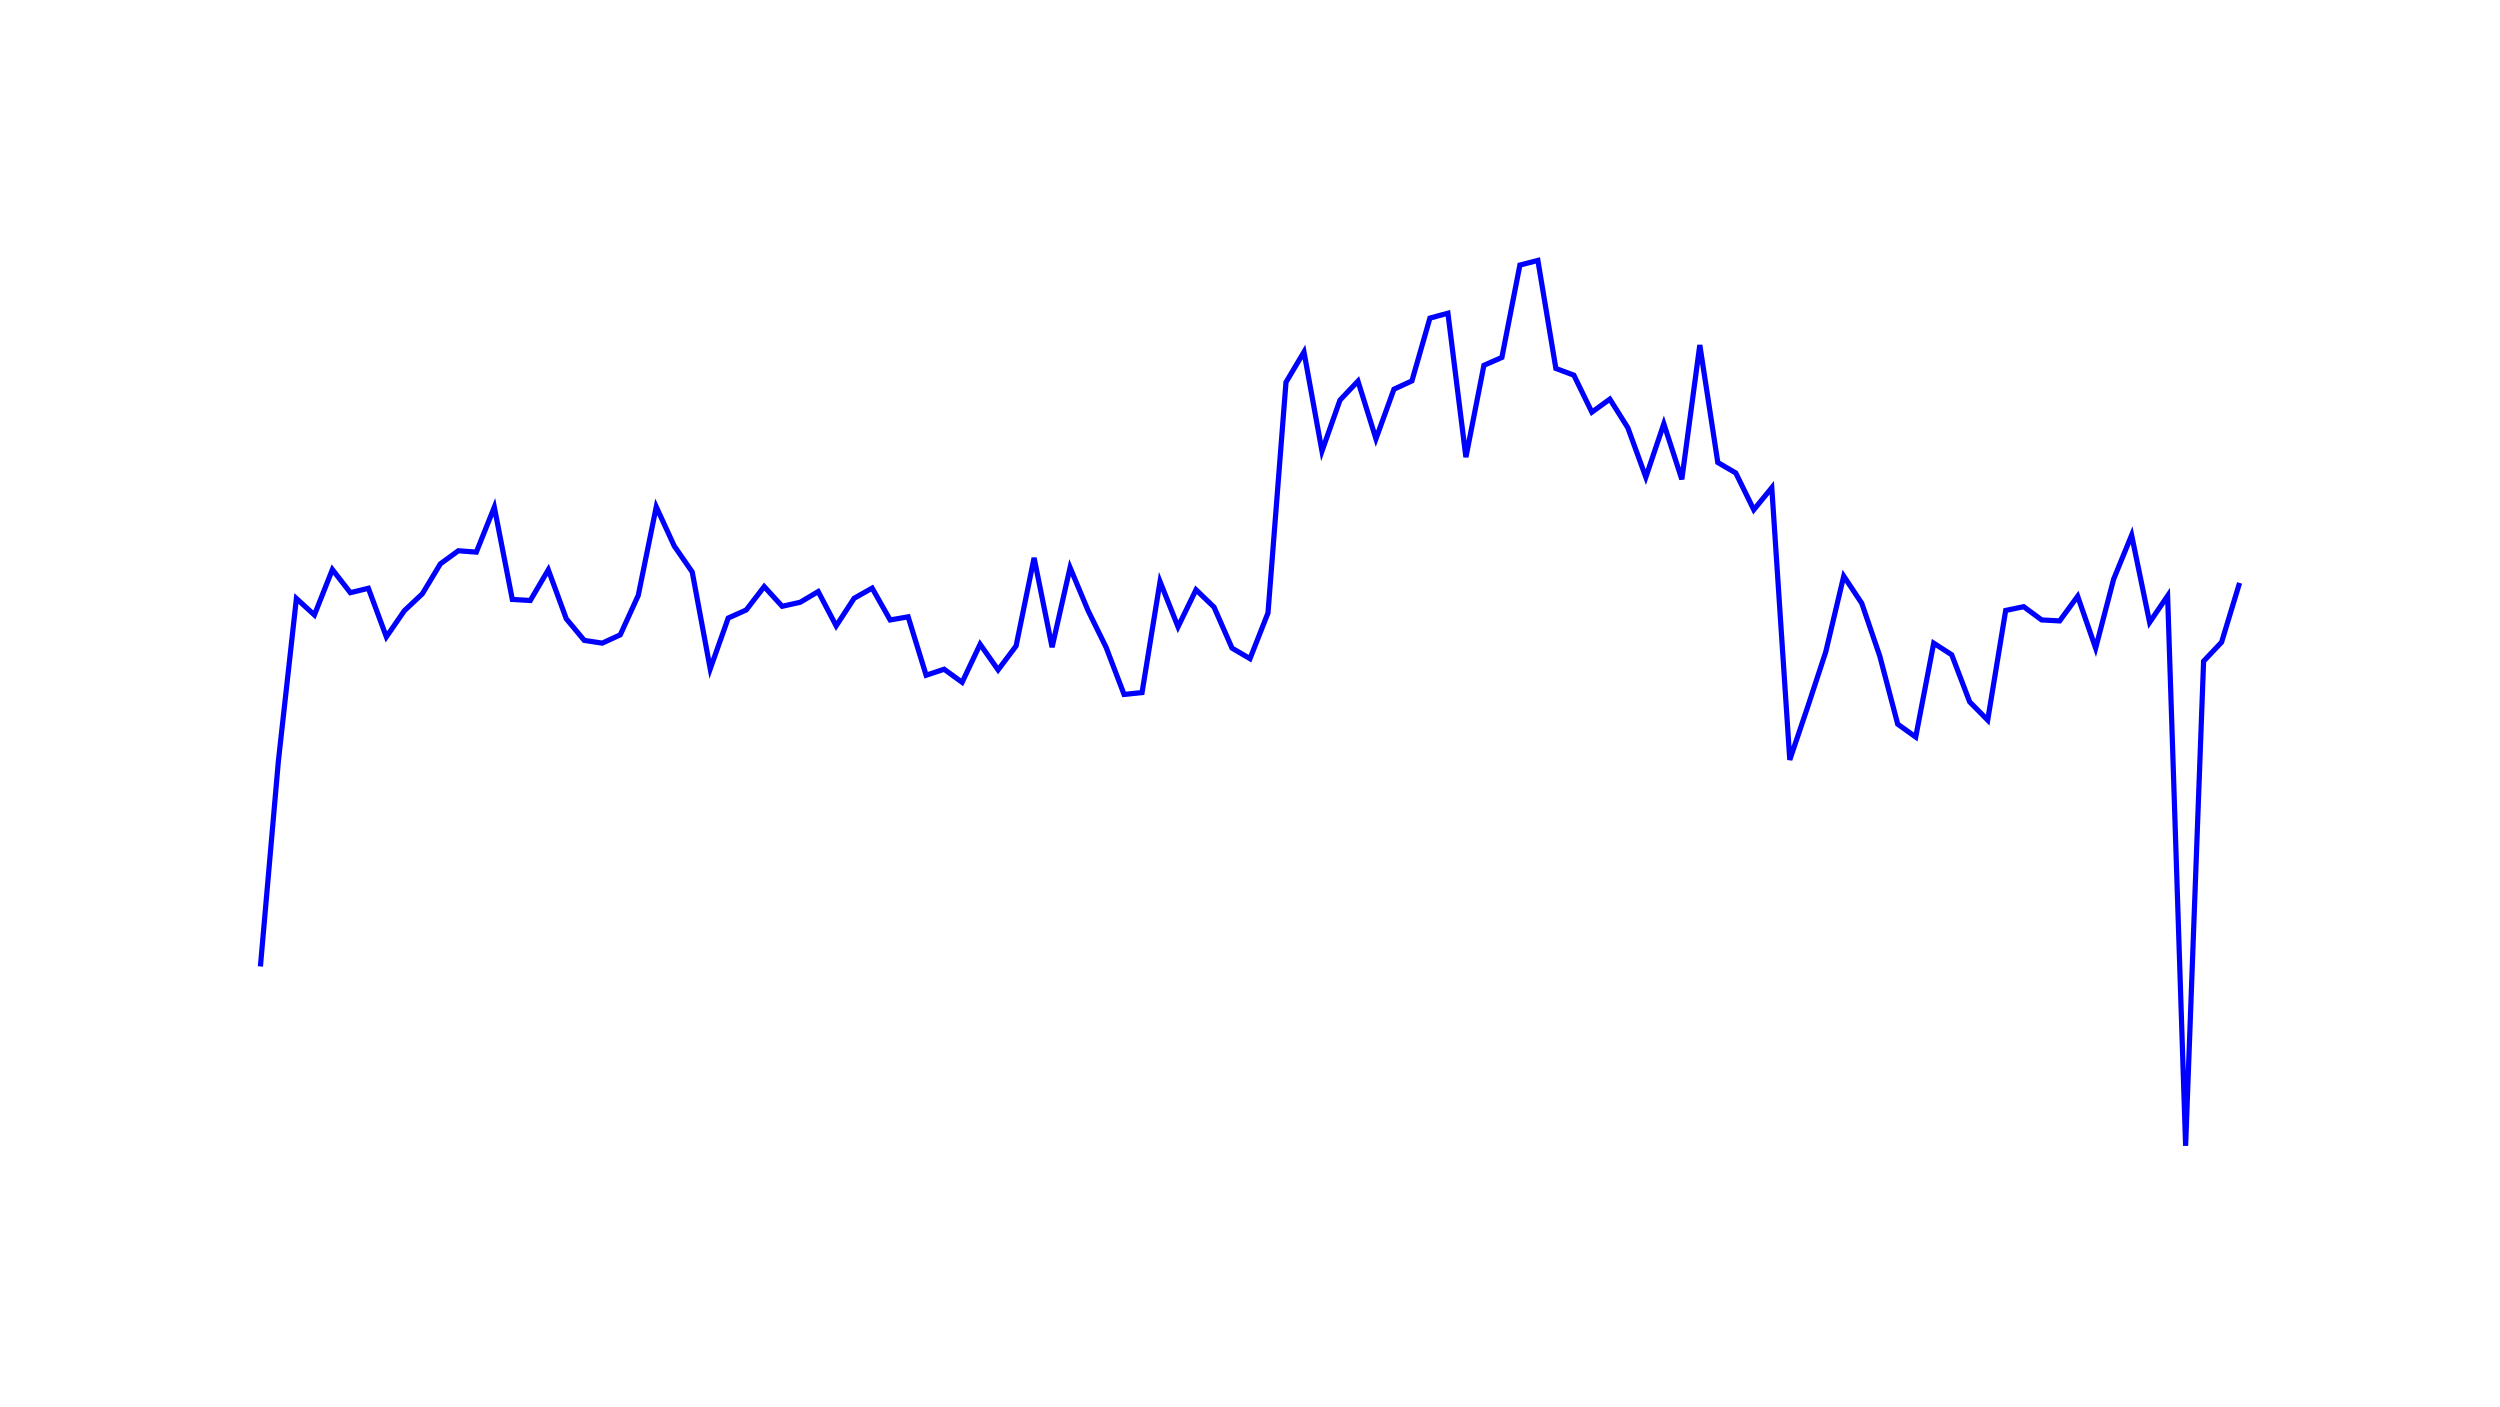
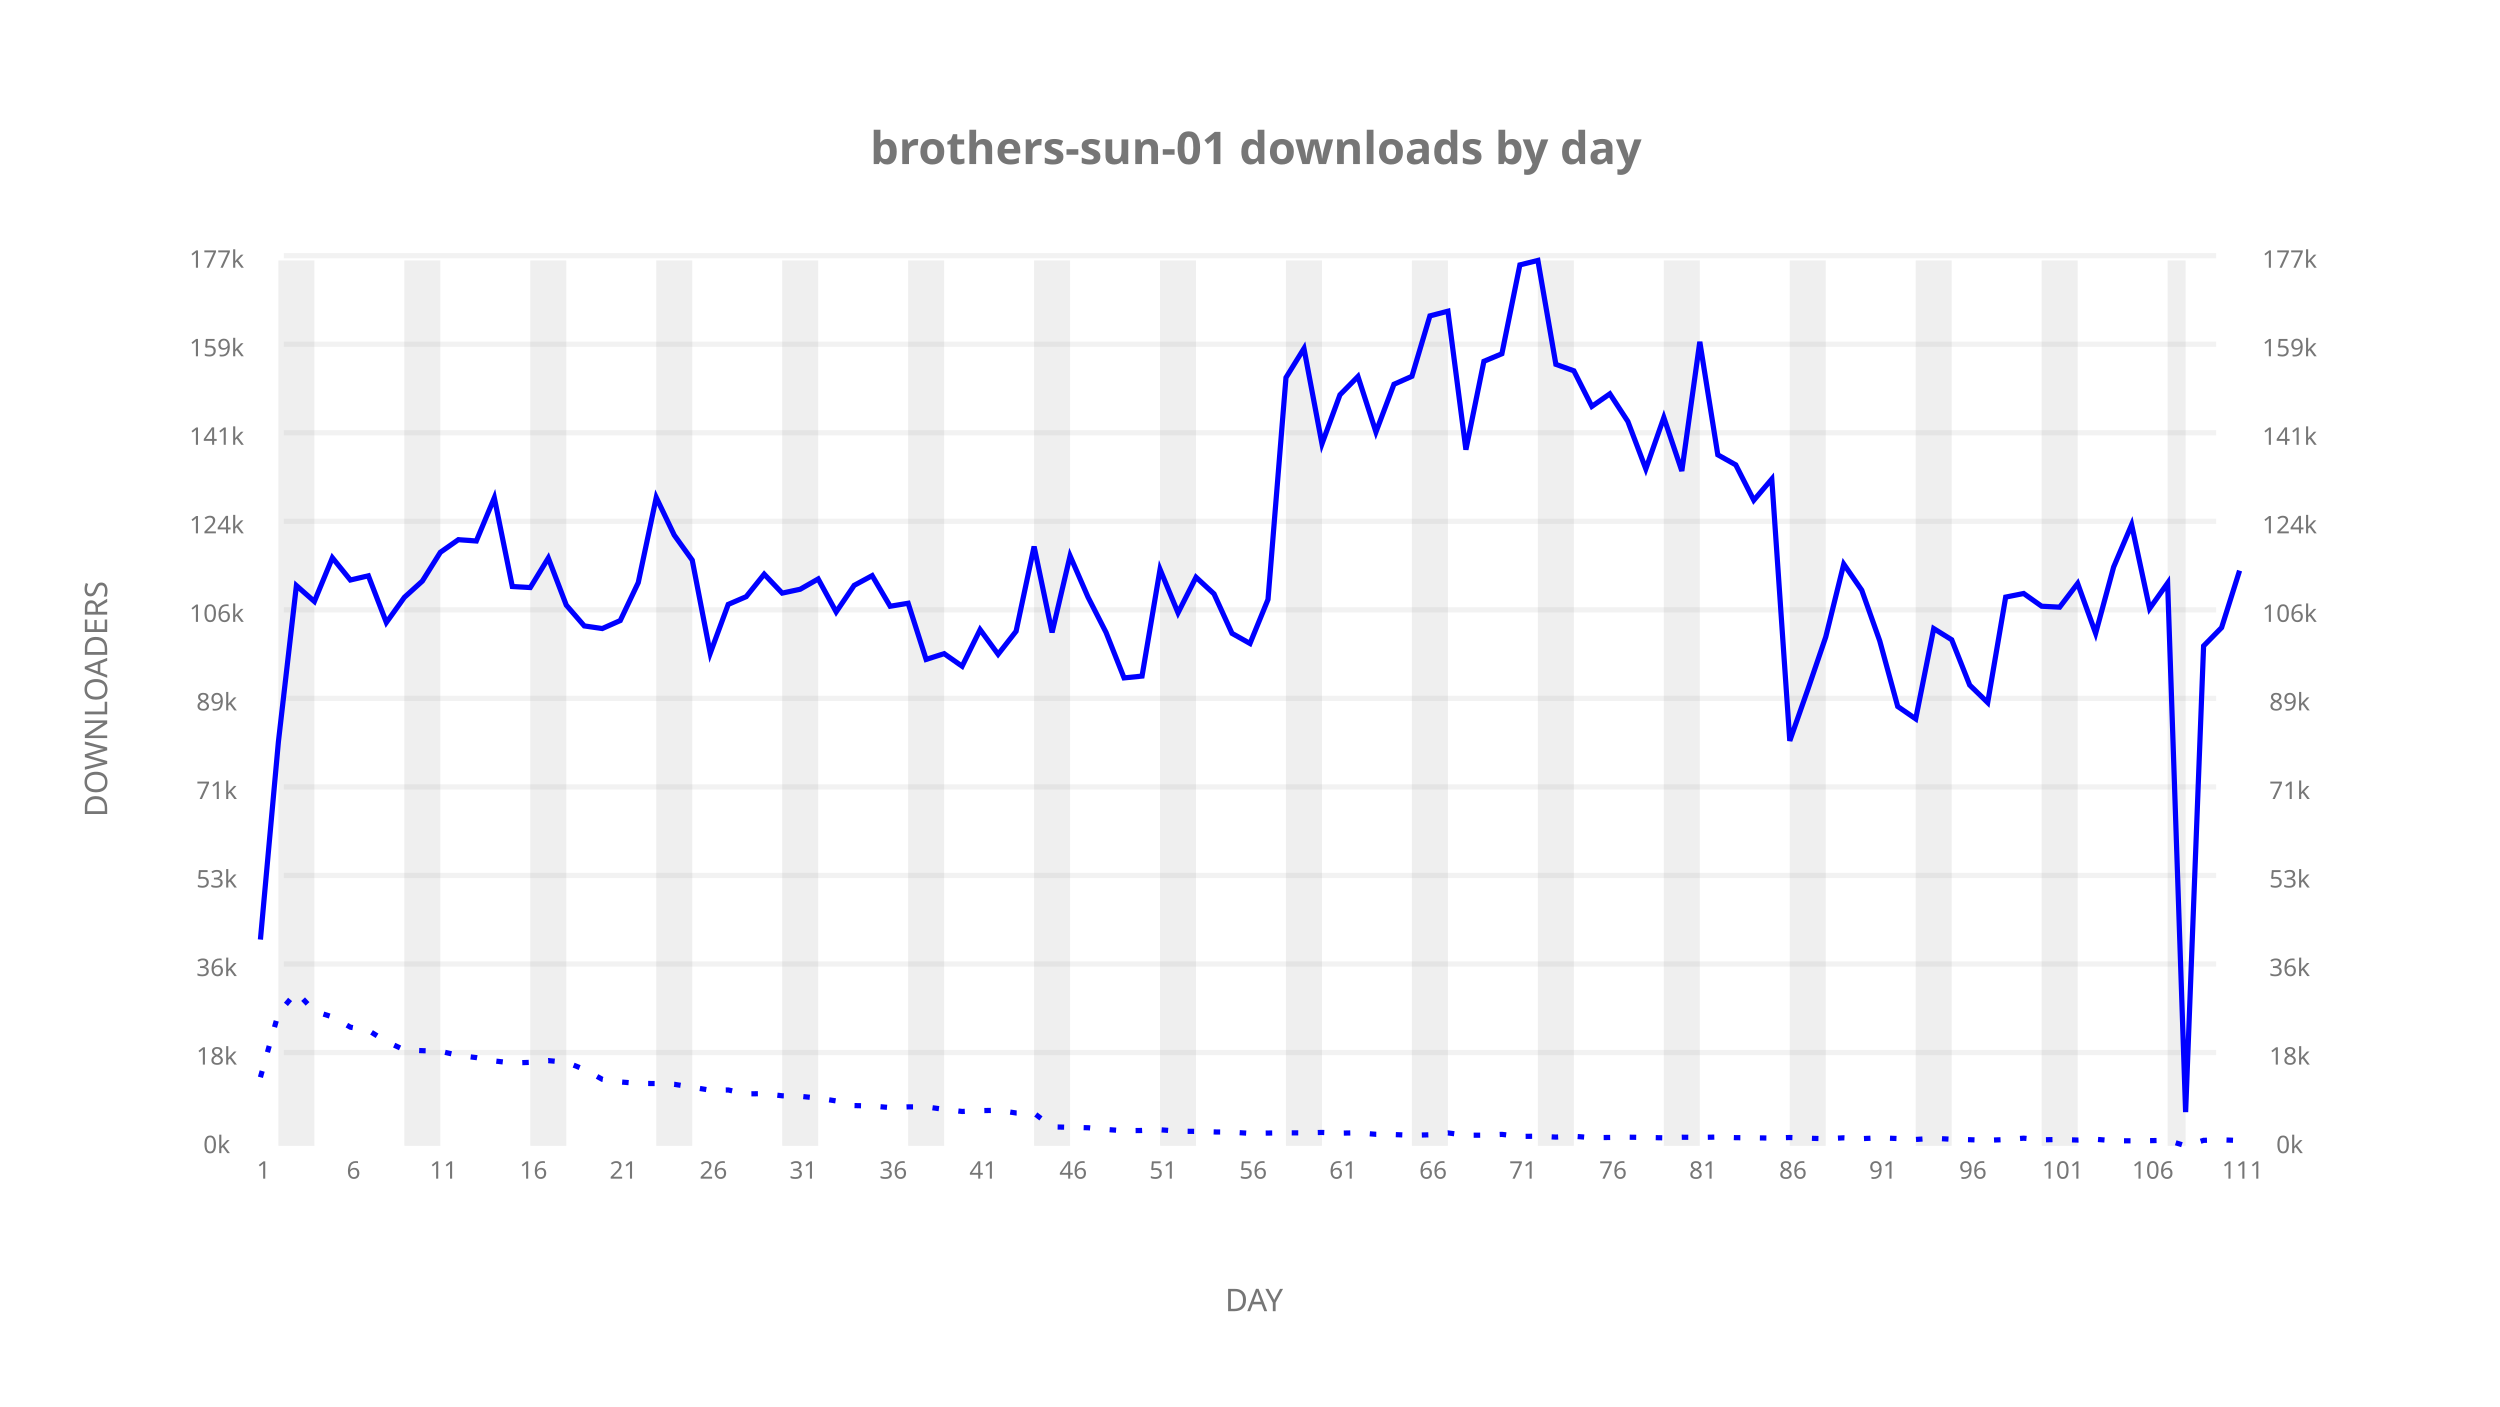
<svg xmlns="http://www.w3.org/2000/svg" xml:space="preserve" id="brothers-sun-01-downloads-by-day-day" x="0px" y="0px" width="1920px" height="1080px" viewBox="0 0 1920 1080" enable-background="new 0 0 1920 1080" role="img">
+   <g id="annotations">
+     <text x="960" y="126" font-family="Atkinson Hyperlegible" font-size="26pt" text-anchor="middle" text-align="center" font-weight="600" font-style="normal" style="fill:rgb(118,118,118); fill-opacity:1; stroke:rgb(118,118,118); stroke-opacity:0; stroke-width:0.5"> brothers-sun-01 downloads by day</text>
+     <g id="axes-lines">
+       <text x="960" y="1007" font-family="Atkinson Hyperlegible" font-size="18pt" text-anchor="middle" text-align="center" font-weight="500" font-style="normal" style="fill:rgb(118,118,118); fill-opacity:1; stroke:rgb(118,118,118); stroke-opacity:0; stroke-width:0.5"> DAY</text>
+       <text x="73" y="540" font-family="Atkinson Hyperlegible" font-size="18pt" text-anchor="middle" text-align="center" dominant-baseline="central" font-weight="500" font-style="normal" style="fill:rgb(118,118,118); fill-opacity:1; stroke:rgb(118,118,118); stroke-opacity:0; stroke-width:0.5" transform="rotate(-90,73,540)"> DOWNLOADERS</text>
+     </g>
+     <g id="tic-y-label-lines">
+       <line x1="218" y1="808.368" x2="1702" y2="808.368" style="fill:rgb(0,0,255); fill-opacity:0; stroke:rgb(242,242,242); stroke-opacity:1; stroke-width:4" />
+       <line x1="218" y1="740.368" x2="1702" y2="740.368" style="fill:rgb(0,0,255); fill-opacity:0; stroke:rgb(242,242,242); stroke-opacity:1; stroke-width:4" />
+       <line x1="218" y1="672.368" x2="1702" y2="672.368" style="fill:rgb(0,0,255); fill-opacity:0; stroke:rgb(242,242,242); stroke-opacity:1; stroke-width:4" />
+       <line x1="218" y1="604.368" x2="1702" y2="604.368" style="fill:rgb(0,0,255); fill-opacity:0; stroke:rgb(242,242,242); stroke-opacity:1; stroke-width:4" />
+       <line x1="218" y1="536.368" x2="1702" y2="536.368" style="fill:rgb(0,0,255); fill-opacity:0; stroke:rgb(242,242,242); stroke-opacity:1; stroke-width:4" />
+       <line x1="218" y1="468.368" x2="1702" y2="468.368" style="fill:rgb(0,0,255); fill-opacity:0; stroke:rgb(242,242,242); stroke-opacity:1; stroke-width:4" />
+       <line x1="218" y1="400.368" x2="1702" y2="400.368" style="fill:rgb(0,0,255); fill-opacity:0; stroke:rgb(242,242,242); stroke-opacity:1; stroke-width:4" />
+       <line x1="218" y1="332.368" x2="1702" y2="332.368" style="fill:rgb(0,0,255); fill-opacity:0; stroke:rgb(242,242,242); stroke-opacity:1; stroke-width:4" />
+       <line x1="218" y1="264.368" x2="1702" y2="264.368" style="fill:rgb(0,0,255); fill-opacity:0; stroke:rgb(242,242,242); stroke-opacity:1; stroke-width:4" />
+       <line x1="218" y1="196.368" x2="1702" y2="196.368" style="fill:rgb(0,0,255); fill-opacity:0; stroke:rgb(242,242,242); stroke-opacity:1; stroke-width:4" />
+     </g>
+     <g id="tic-x-labels">
+       <text x="200" y="898" font-family="Atkinson Hyperlegible" font-size="14pt" text-anchor="middle" text-align="center" dominant-baseline="central" font-weight="400" font-style="normal" style="fill:rgb(118,118,118); fill-opacity:1; stroke:rgb(118,118,118); stroke-opacity:0; stroke-width:0.5"> 1</text>
+       <text x="269.091" y="898" font-family="Atkinson Hyperlegible" font-size="14pt" text-anchor="middle" text-align="center" dominant-baseline="central" font-weight="400" font-style="normal" style="fill:rgb(118,118,118); fill-opacity:1; stroke:rgb(118,118,118); stroke-opacity:0; stroke-width:0.5"> 6</text>
+       <text x="338.182" y="898" font-family="Atkinson Hyperlegible" font-size="14pt" text-anchor="middle" text-align="center" dominant-baseline="central" font-weight="400" font-style="normal" style="fill:rgb(118,118,118); fill-opacity:1; stroke:rgb(118,118,118); stroke-opacity:0; stroke-width:0.5"> 11</text>
+       <text x="407.273" y="898" font-family="Atkinson Hyperlegible" font-size="14pt" text-anchor="middle" text-align="center" dominant-baseline="central" font-weight="400" font-style="normal" style="fill:rgb(118,118,118); fill-opacity:1; stroke:rgb(118,118,118); stroke-opacity:0; stroke-width:0.5"> 16</text>
+       <text x="476.364" y="898" font-family="Atkinson Hyperlegible" font-size="14pt" text-anchor="middle" text-align="center" dominant-baseline="central" font-weight="400" font-style="normal" style="fill:rgb(118,118,118); fill-opacity:1; stroke:rgb(118,118,118); stroke-opacity:0; stroke-width:0.5"> 21</text>
+       <text x="545.455" y="898" font-family="Atkinson Hyperlegible" font-size="14pt" text-anchor="middle" text-align="center" dominant-baseline="central" font-weight="400" font-style="normal" style="fill:rgb(118,118,118); fill-opacity:1; stroke:rgb(118,118,118); stroke-opacity:0; stroke-width:0.5"> 26</text>
+       <text x="614.545" y="898" font-family="Atkinson Hyperlegible" font-size="14pt" text-anchor="middle" text-align="center" dominant-baseline="central" font-weight="400" font-style="normal" style="fill:rgb(118,118,118); fill-opacity:1; stroke:rgb(118,118,118); stroke-opacity:0; stroke-width:0.5"> 31</text>
+       <text x="683.636" y="898" font-family="Atkinson Hyperlegible" font-size="14pt" text-anchor="middle" text-align="center" dominant-baseline="central" font-weight="400" font-style="normal" style="fill:rgb(118,118,118); fill-opacity:1; stroke:rgb(118,118,118); stroke-opacity:0; stroke-width:0.5"> 36</text>
+       <text x="752.727" y="898" font-family="Atkinson Hyperlegible" font-size="14pt" text-anchor="middle" text-align="center" dominant-baseline="central" font-weight="400" font-style="normal" style="fill:rgb(118,118,118); fill-opacity:1; stroke:rgb(118,118,118); stroke-opacity:0; stroke-width:0.5"> 41</text>
+       <text x="821.818" y="898" font-family="Atkinson Hyperlegible" font-size="14pt" text-anchor="middle" text-align="center" dominant-baseline="central" font-weight="400" font-style="normal" style="fill:rgb(118,118,118); fill-opacity:1; stroke:rgb(118,118,118); stroke-opacity:0; stroke-width:0.5"> 46</text>
+       <text x="890.909" y="898" font-family="Atkinson Hyperlegible" font-size="14pt" text-anchor="middle" text-align="center" dominant-baseline="central" font-weight="400" font-style="normal" style="fill:rgb(118,118,118); fill-opacity:1; stroke:rgb(118,118,118); stroke-opacity:0; stroke-width:0.5"> 51</text>
+       <text x="960" y="898" font-family="Atkinson Hyperlegible" font-size="14pt" text-anchor="middle" text-align="center" dominant-baseline="central" font-weight="400" font-style="normal" style="fill:rgb(118,118,118); fill-opacity:1; stroke:rgb(118,118,118); stroke-opacity:0; stroke-width:0.5"> 56</text>
+       <text x="1029.091" y="898" font-family="Atkinson Hyperlegible" font-size="14pt" text-anchor="middle" text-align="center" dominant-baseline="central" font-weight="400" font-style="normal" style="fill:rgb(118,118,118); fill-opacity:1; stroke:rgb(118,118,118); stroke-opacity:0; stroke-width:0.5"> 61</text>
+       <text x="1098.182" y="898" font-family="Atkinson Hyperlegible" font-size="14pt" text-anchor="middle" text-align="center" dominant-baseline="central" font-weight="400" font-style="normal" style="fill:rgb(118,118,118); fill-opacity:1; stroke:rgb(118,118,118); stroke-opacity:0; stroke-width:0.5"> 66</text>
+       <text x="1167.273" y="898" font-family="Atkinson Hyperlegible" font-size="14pt" text-anchor="middle" text-align="center" dominant-baseline="central" font-weight="400" font-style="normal" style="fill:rgb(118,118,118); fill-opacity:1; stroke:rgb(118,118,118); stroke-opacity:0; stroke-width:0.5"> 71</text>
+       <text x="1236.364" y="898" font-family="Atkinson Hyperlegible" font-size="14pt" text-anchor="middle" text-align="center" dominant-baseline="central" font-weight="400" font-style="normal" style="fill:rgb(118,118,118); fill-opacity:1; stroke:rgb(118,118,118); stroke-opacity:0; stroke-width:0.5"> 76</text>
+       <text x="1305.455" y="898" font-family="Atkinson Hyperlegible" font-size="14pt" text-anchor="middle" text-align="center" dominant-baseline="central" font-weight="400" font-style="normal" style="fill:rgb(118,118,118); fill-opacity:1; stroke:rgb(118,118,118); stroke-opacity:0; stroke-width:0.5"> 81</text>
+       <text x="1374.545" y="898" font-family="Atkinson Hyperlegible" font-size="14pt" text-anchor="middle" text-align="center" dominant-baseline="central" font-weight="400" font-style="normal" style="fill:rgb(118,118,118); fill-opacity:1; stroke:rgb(118,118,118); stroke-opacity:0; stroke-width:0.5"> 86</text>
+       <text x="1443.636" y="898" font-family="Atkinson Hyperlegible" font-size="14pt" text-anchor="middle" text-align="center" dominant-baseline="central" font-weight="400" font-style="normal" style="fill:rgb(118,118,118); fill-opacity:1; stroke:rgb(118,118,118); stroke-opacity:0; stroke-width:0.5"> 91</text>
+       <text x="1512.727" y="898" font-family="Atkinson Hyperlegible" font-size="14pt" text-anchor="middle" text-align="center" dominant-baseline="central" font-weight="400" font-style="normal" style="fill:rgb(118,118,118); fill-opacity:1; stroke:rgb(118,118,118); stroke-opacity:0; stroke-width:0.5"> 96</text>
+       <text x="1581.818" y="898" font-family="Atkinson Hyperlegible" font-size="14pt" text-anchor="middle" text-align="center" dominant-baseline="central" font-weight="400" font-style="normal" style="fill:rgb(118,118,118); fill-opacity:1; stroke:rgb(118,118,118); stroke-opacity:0; stroke-width:0.5"> 101</text>
+       <text x="1650.909" y="898" font-family="Atkinson Hyperlegible" font-size="14pt" text-anchor="middle" text-align="center" dominant-baseline="central" font-weight="400" font-style="normal" style="fill:rgb(118,118,118); fill-opacity:1; stroke:rgb(118,118,118); stroke-opacity:0; stroke-width:0.5"> 106</text>
+       <text x="1720" y="898" font-family="Atkinson Hyperlegible" font-size="14pt" text-anchor="middle" text-align="center" dominant-baseline="central" font-weight="400" font-style="normal" style="fill:rgb(118,118,118); fill-opacity:1; stroke:rgb(118,118,118); stroke-opacity:0; stroke-width:0.5"> 111</text>
+     </g>
+     <g id="tic-y-labels">
+       <text x="164" y="878.368" font-family="Atkinson Hyperlegible" font-size="14pt" text-anchor="middle" text-align="center" dominant-baseline="central" font-weight="400" font-style="normal" style="fill:rgb(118,118,118); fill-opacity:1; stroke:rgb(118,118,118); stroke-opacity:0; stroke-width:0.5"> 0k</text>
+       <text x="1756" y="878.368" font-family="Atkinson Hyperlegible" font-size="14pt" text-anchor="middle" text-align="center" dominant-baseline="central" font-weight="400" font-style="normal" style="fill:rgb(118,118,118); fill-opacity:1; stroke:rgb(118,118,118); stroke-opacity:0; stroke-width:0.5"> 0k</text>
+       <text x="164" y="810.368" font-family="Atkinson Hyperlegible" font-size="14pt" text-anchor="middle" text-align="center" dominant-baseline="central" font-weight="400" font-style="normal" style="fill:rgb(118,118,118); fill-opacity:1; stroke:rgb(118,118,118); stroke-opacity:0; stroke-width:0.5"> 18k</text>
+       <text x="1756" y="810.368" font-family="Atkinson Hyperlegible" font-size="14pt" text-anchor="middle" text-align="center" dominant-baseline="central" font-weight="400" font-style="normal" style="fill:rgb(118,118,118); fill-opacity:1; stroke:rgb(118,118,118); stroke-opacity:0; stroke-width:0.5"> 18k</text>
+       <text x="164" y="742.368" font-family="Atkinson Hyperlegible" font-size="14pt" text-anchor="middle" text-align="center" dominant-baseline="central" font-weight="400" font-style="normal" style="fill:rgb(118,118,118); fill-opacity:1; stroke:rgb(118,118,118); stroke-opacity:0; stroke-width:0.5"> 36k</text>
+       <text x="1756" y="742.368" font-family="Atkinson Hyperlegible" font-size="14pt" text-anchor="middle" text-align="center" dominant-baseline="central" font-weight="400" font-style="normal" style="fill:rgb(118,118,118); fill-opacity:1; stroke:rgb(118,118,118); stroke-opacity:0; stroke-width:0.5"> 36k</text>
+       <text x="164" y="674.368" font-family="Atkinson Hyperlegible" font-size="14pt" text-anchor="middle" text-align="center" dominant-baseline="central" font-weight="400" font-style="normal" style="fill:rgb(118,118,118); fill-opacity:1; stroke:rgb(118,118,118); stroke-opacity:0; stroke-width:0.5"> 53k</text>
+       <text x="1756" y="674.368" font-family="Atkinson Hyperlegible" font-size="14pt" text-anchor="middle" text-align="center" dominant-baseline="central" font-weight="400" font-style="normal" style="fill:rgb(118,118,118); fill-opacity:1; stroke:rgb(118,118,118); stroke-opacity:0; stroke-width:0.5"> 53k</text>
+       <text x="164" y="606.368" font-family="Atkinson Hyperlegible" font-size="14pt" text-anchor="middle" text-align="center" dominant-baseline="central" font-weight="400" font-style="normal" style="fill:rgb(118,118,118); fill-opacity:1; stroke:rgb(118,118,118); stroke-opacity:0; stroke-width:0.5"> 71k</text>
+       <text x="1756" y="606.368" font-family="Atkinson Hyperlegible" font-size="14pt" text-anchor="middle" text-align="center" dominant-baseline="central" font-weight="400" font-style="normal" style="fill:rgb(118,118,118); fill-opacity:1; stroke:rgb(118,118,118); stroke-opacity:0; stroke-width:0.5"> 71k</text>
+       <text x="164" y="538.368" font-family="Atkinson Hyperlegible" font-size="14pt" text-anchor="middle" text-align="center" dominant-baseline="central" font-weight="400" font-style="normal" style="fill:rgb(118,118,118); fill-opacity:1; stroke:rgb(118,118,118); stroke-opacity:0; stroke-width:0.5"> 89k</text>
+       <text x="1756" y="538.368" font-family="Atkinson Hyperlegible" font-size="14pt" text-anchor="middle" text-align="center" dominant-baseline="central" font-weight="400" font-style="normal" style="fill:rgb(118,118,118); fill-opacity:1; stroke:rgb(118,118,118); stroke-opacity:0; stroke-width:0.5"> 89k</text>
+       <text x="164" y="470.368" font-family="Atkinson Hyperlegible" font-size="14pt" text-anchor="middle" text-align="center" dominant-baseline="central" font-weight="400" font-style="normal" style="fill:rgb(118,118,118); fill-opacity:1; stroke:rgb(118,118,118); stroke-opacity:0; stroke-width:0.5"> 106k</text>
+       <text x="1756" y="470.368" font-family="Atkinson Hyperlegible" font-size="14pt" text-anchor="middle" text-align="center" dominant-baseline="central" font-weight="400" font-style="normal" style="fill:rgb(118,118,118); fill-opacity:1; stroke:rgb(118,118,118); stroke-opacity:0; stroke-width:0.5"> 106k</text>
+       <text x="164" y="402.368" font-family="Atkinson Hyperlegible" font-size="14pt" text-anchor="middle" text-align="center" dominant-baseline="central" font-weight="400" font-style="normal" style="fill:rgb(118,118,118); fill-opacity:1; stroke:rgb(118,118,118); stroke-opacity:0; stroke-width:0.5"> 124k</text>
+       <text x="1756" y="402.368" font-family="Atkinson Hyperlegible" font-size="14pt" text-anchor="middle" text-align="center" dominant-baseline="central" font-weight="400" font-style="normal" style="fill:rgb(118,118,118); fill-opacity:1; stroke:rgb(118,118,118); stroke-opacity:0; stroke-width:0.5"> 124k</text>
+       <text x="164" y="334.368" font-family="Atkinson Hyperlegible" font-size="14pt" text-anchor="middle" text-align="center" dominant-baseline="central" font-weight="400" font-style="normal" style="fill:rgb(118,118,118); fill-opacity:1; stroke:rgb(118,118,118); stroke-opacity:0; stroke-width:0.5"> 141k</text>
+       <text x="1756" y="334.368" font-family="Atkinson Hyperlegible" font-size="14pt" text-anchor="middle" text-align="center" dominant-baseline="central" font-weight="400" font-style="normal" style="fill:rgb(118,118,118); fill-opacity:1; stroke:rgb(118,118,118); stroke-opacity:0; stroke-width:0.5"> 141k</text>
+       <text x="164" y="266.368" font-family="Atkinson Hyperlegible" font-size="14pt" text-anchor="middle" text-align="center" dominant-baseline="central" font-weight="400" font-style="normal" style="fill:rgb(118,118,118); fill-opacity:1; stroke:rgb(118,118,118); stroke-opacity:0; stroke-width:0.5"> 159k</text>
+       <text x="1756" y="266.368" font-family="Atkinson Hyperlegible" font-size="14pt" text-anchor="middle" text-align="center" dominant-baseline="central" font-weight="400" font-style="normal" style="fill:rgb(118,118,118); fill-opacity:1; stroke:rgb(118,118,118); stroke-opacity:0; stroke-width:0.5"> 159k</text>
+       <text x="164" y="198.368" font-family="Atkinson Hyperlegible" font-size="14pt" text-anchor="middle" text-align="center" dominant-baseline="central" font-weight="400" font-style="normal" style="fill:rgb(118,118,118); fill-opacity:1; stroke:rgb(118,118,118); stroke-opacity:0; stroke-width:0.5"> 177k</text>
+       <text x="1756" y="198.368" font-family="Atkinson Hyperlegible" font-size="14pt" text-anchor="middle" text-align="center" dominant-baseline="central" font-weight="400" font-style="normal" style="fill:rgb(118,118,118); fill-opacity:1; stroke:rgb(118,118,118); stroke-opacity:0; stroke-width:0.5"> 177k</text>
+     </g>
+   </g>
+   <g id="weekend-bands-brothers-sun-01 downloads by day">
+     <rect x="213.818" y="200" width="27.636" height="680" style="fill:rgb(148,148,148); fill-opacity:0.15; stroke:rgb(148,148,148); stroke-opacity:0; stroke-width:0" />
+     <rect x="310.545" y="200" width="27.636" height="680" style="fill:rgb(148,148,148); fill-opacity:0.15; stroke:rgb(148,148,148); stroke-opacity:0; stroke-width:0" />
+     <rect x="407.273" y="200" width="27.636" height="680" style="fill:rgb(148,148,148); fill-opacity:0.15; stroke:rgb(148,148,148); stroke-opacity:0; stroke-width:0" />
+     <rect x="504" y="200" width="27.636" height="680" style="fill:rgb(148,148,148); fill-opacity:0.15; stroke:rgb(148,148,148); stroke-opacity:0; stroke-width:0" />
+     <rect x="600.727" y="200" width="27.636" height="680" style="fill:rgb(148,148,148); fill-opacity:0.15; stroke:rgb(148,148,148); stroke-opacity:0; stroke-width:0" />
+     <rect x="697.455" y="200" width="27.636" height="680" style="fill:rgb(148,148,148); fill-opacity:0.15; stroke:rgb(148,148,148); stroke-opacity:0; stroke-width:0" />
+     <rect x="794.182" y="200" width="27.636" height="680" style="fill:rgb(148,148,148); fill-opacity:0.15; stroke:rgb(148,148,148); stroke-opacity:0; stroke-width:0" />
+     <rect x="890.909" y="200" width="27.636" height="680" style="fill:rgb(148,148,148); fill-opacity:0.15; stroke:rgb(148,148,148); stroke-opacity:0; stroke-width:0" />
+     <rect x="987.636" y="200" width="27.636" height="680" style="fill:rgb(148,148,148); fill-opacity:0.15; stroke:rgb(148,148,148); stroke-opacity:0; stroke-width:0" />
+     <rect x="1084.364" y="200" width="27.636" height="680" style="fill:rgb(148,148,148); fill-opacity:0.15; stroke:rgb(148,148,148); stroke-opacity:0; stroke-width:0" />
+     <rect x="1181.091" y="200" width="27.636" height="680" style="fill:rgb(148,148,148); fill-opacity:0.15; stroke:rgb(148,148,148); stroke-opacity:0; stroke-width:0" />
+     <rect x="1277.818" y="200" width="27.636" height="680" style="fill:rgb(148,148,148); fill-opacity:0.15; stroke:rgb(148,148,148); stroke-opacity:0; stroke-width:0" />
+     <rect x="1374.545" y="200" width="27.636" height="680" style="fill:rgb(148,148,148); fill-opacity:0.15; stroke:rgb(148,148,148); stroke-opacity:0; stroke-width:0" />
+     <rect x="1471.273" y="200" width="27.636" height="680" style="fill:rgb(148,148,148); fill-opacity:0.15; stroke:rgb(148,148,148); stroke-opacity:0; stroke-width:0" />
+     <rect x="1568" y="200" width="27.636" height="680" style="fill:rgb(148,148,148); fill-opacity:0.15; stroke:rgb(148,148,148); stroke-opacity:0; stroke-width:0" />
+     <rect x="1664.727" y="200" width="13.818" height="680" style="fill:rgb(148,148,148); fill-opacity:0.15; stroke:rgb(148,148,148); stroke-opacity:0; stroke-width:0" />
+   </g>
  <g id="polyline-brothers-sun-01 downloads by day">
-     <polyline points="200,742.252 213.818,584.306 227.636,459.633 241.455,472.303 255.273,437.413 269.091,455.177 282.909,451.808 296.727,489.105 310.545,469.022 324.364,456.027 338.182,433.065 352,422.982 365.818,424.025 379.636,389.516 393.455,460.359 407.273,461.185 421.091,437.614 434.909,475.231 448.727,491.828 462.545,493.922 476.364,487.548 490.182,457.251 504,389.271 517.818,419.336 531.636,439.306 545.455,513.663 559.273,474.662 573.091,468.461 586.909,450.516 600.727,465.633 614.545,462.549 628.364,454.335 642.182,480.666 656,459.465 669.818,451.672 683.636,476.122 697.455,473.735 711.273,518.576 725.091,513.976 738.909,524.019 752.727,494.788 766.545,514.473 780.364,496.083 794.182,428.421 808,497.054 821.818,435.901 835.636,468.934 849.455,497.058 863.273,533.328 877.091,531.88 890.909,446.666 904.727,481.38 918.545,452.959 932.364,466.239 946.182,497.76 960,505.854 973.818,470.711 987.636,293.561 1001.45,270.322 1015.27,346.463 1029.09,307.298 1042.91,292.706 1056.73,337.01 1070.55,298.899 1084.36,292.522 1098.18,244.3 1112,240.533 1125.82,351.124 1139.64,280.553 1153.45,274.505 1167.27,203.582 1181.09,200 1194.91,282.976 1208.73,288.154 1222.55,316.535 1236.36,306.536 1250.18,328.531 1264,366.477 1277.82,325.475 1291.64,368.118 1305.45,264.975 1319.27,355.203 1333.09,363.269 1346.91,391.481 1360.73,374.551 1374.55,583.58 1388.36,542.717 1402.18,500.64 1416,442.467 1429.82,463.303 1443.64,503.748 1457.45,556.15 1471.27,566.048 1485.09,493.954 1498.91,502.878 1512.73,539.071 1526.55,553.049 1540.36,468.822 1554.18,465.938 1568,476.105 1581.82,476.851 1595.64,457.928 1609.45,497.752 1623.27,444.809 1637.09,410.994 1650.91,477.979 1664.73,457.62 1678.55,880 1692.36,507.811 1706.18,493.184 1720,447.669 " style="fill:rgb(0,0,255); fill-opacity:0; stroke:rgb(0,0,255); stroke-opacity:1; stroke-width:4" />
+     <polyline points="200,721.584 213.818,569.658 227.636,449.737 241.455,461.925 255.273,428.364 269.091,445.451 282.909,442.21 296.727,478.086 310.545,458.769 324.364,446.269 338.182,424.182 352,414.483 365.818,415.486 379.636,382.292 393.455,450.436 407.273,451.23 421.091,428.557 434.909,464.741 448.727,480.705 462.545,482.719 476.364,476.589 490.182,447.446 504,382.057 517.818,410.976 531.636,430.185 545.455,501.708 559.273,464.193 573.091,458.229 586.909,440.968 600.727,455.509 614.545,452.542 628.364,444.641 642.182,469.968 656,449.575 669.818,442.079 683.636,465.597 697.455,463.302 711.273,506.434 725.091,502.009 738.909,511.669 752.727,483.552 766.545,502.487 780.364,484.798 794.182,419.715 808,485.732 821.818,426.91 835.636,458.684 849.455,485.736 863.273,520.623 877.091,519.231 890.909,437.264 904.727,470.655 918.545,443.318 932.364,456.091 946.182,486.411 960,494.196 973.818,460.393 987.636,289.995 1001.45,267.642 1015.27,340.881 1029.09,303.208 1042.91,289.173 1056.73,331.788 1070.55,295.13 1084.36,288.995 1098.18,242.611 1112,238.989 1125.82,345.364 1139.64,277.483 1153.45,271.665 1167.27,203.445 1181.09,200 1194.91,279.813 1208.73,284.794 1222.55,312.093 1236.36,302.475 1250.18,323.632 1264,360.132 1277.82,320.692 1291.64,361.71 1305.45,262.499 1319.27,349.288 1333.09,357.046 1346.91,384.183 1360.73,367.898 1374.55,568.96 1388.36,529.655 1402.18,489.181 1416,433.225 1429.82,453.267 1443.64,492.171 1457.45,542.575 1471.27,552.097 1485.09,482.75 1498.91,491.334 1512.73,526.148 1526.55,539.593 1540.36,458.576 1554.18,455.802 1568,465.582 1581.82,466.299 1595.64,448.098 1609.45,486.403 1623.27,435.478 1637.09,402.952 1650.91,467.384 1664.73,447.801 1678.55,854.082 1692.36,496.079 1706.18,482.009 1720,438.229 " style="fill:rgb(0,0,255); fill-opacity:0; stroke:rgb(0,0,255); stroke-opacity:1; stroke-width:4" />
+   </g>
+   <g id="polyline-brothers-sun-01 downloads by day uploaders">
+     <polyline points="200,827.354 213.818,778.177 227.636,761.846 241.455,776.626 255.273,780.982 269.091,788.875 282.909,791.356 296.727,799.92 310.545,806.313 324.364,806.915 338.182,807.355 352,810.553 365.818,812.239 379.636,814.8 393.455,816.398 407.273,815.888 421.091,814.557 434.909,815.807 448.727,821.293 462.545,828.909 476.364,830.938 490.182,832.046 504,832.173 517.818,832.74 531.636,834.966 545.455,837.277 559.273,837.103 573.091,840.097 586.909,839.935 600.727,841.559 614.545,841.941 628.364,843.384 642.182,845.51 656,849.075 669.818,849.406 683.636,850.629 697.455,850.089 711.273,850.085 725.091,851.991 738.909,853.608 752.727,852.99 766.545,852.682 780.364,854.761 794.182,854.927 808,865.459 821.818,865.764 835.636,866.107 849.455,867.431 863.273,868.422 877.091,868.199 890.909,867.655 904.727,868.727 918.545,868.916 932.364,869.333 946.182,869.522 960,870.417 973.818,870.185 987.636,870.004 1001.45,870.062 1015.27,869.722 1029.09,870.27 1042.91,869.989 1056.73,871.146 1070.55,871.343 1084.36,871.887 1098.18,871.52 1112,870.081 1125.82,871.852 1139.64,871.806 1153.45,871.204 1167.27,872.759 1181.09,872.62 1194.91,873.283 1208.73,872.662 1222.55,873.715 1236.36,873.573 1250.18,873.357 1264,873.576 1277.82,873.843 1291.64,873.387 1305.45,873.542 1319.27,873.256 1333.09,873.723 1346.91,873.862 1360.73,874.032 1374.55,873.604 1388.36,874.117 1402.18,874.572 1416,873.847 1429.82,874.472 1443.64,873.839 1457.45,874.398 1471.27,875.108 1485.09,874.171 1498.91,874.965 1512.73,875.305 1526.55,875.729 1540.36,875.178 1554.18,874.128 1568,875.405 1581.82,875.104 1595.64,875.563 1609.45,874.981 1623.27,876.065 1637.09,876.15 1650.91,876.034 1664.73,875.733 1678.55,880 1692.36,875.787 1706.18,875.397 1720,875.907 " stroke-dasharray="5 15" style="fill:rgb(0,0,255); fill-opacity:0; stroke:rgb(0,0,255); stroke-opacity:1; stroke-width:4" />
  </g>
</svg>
